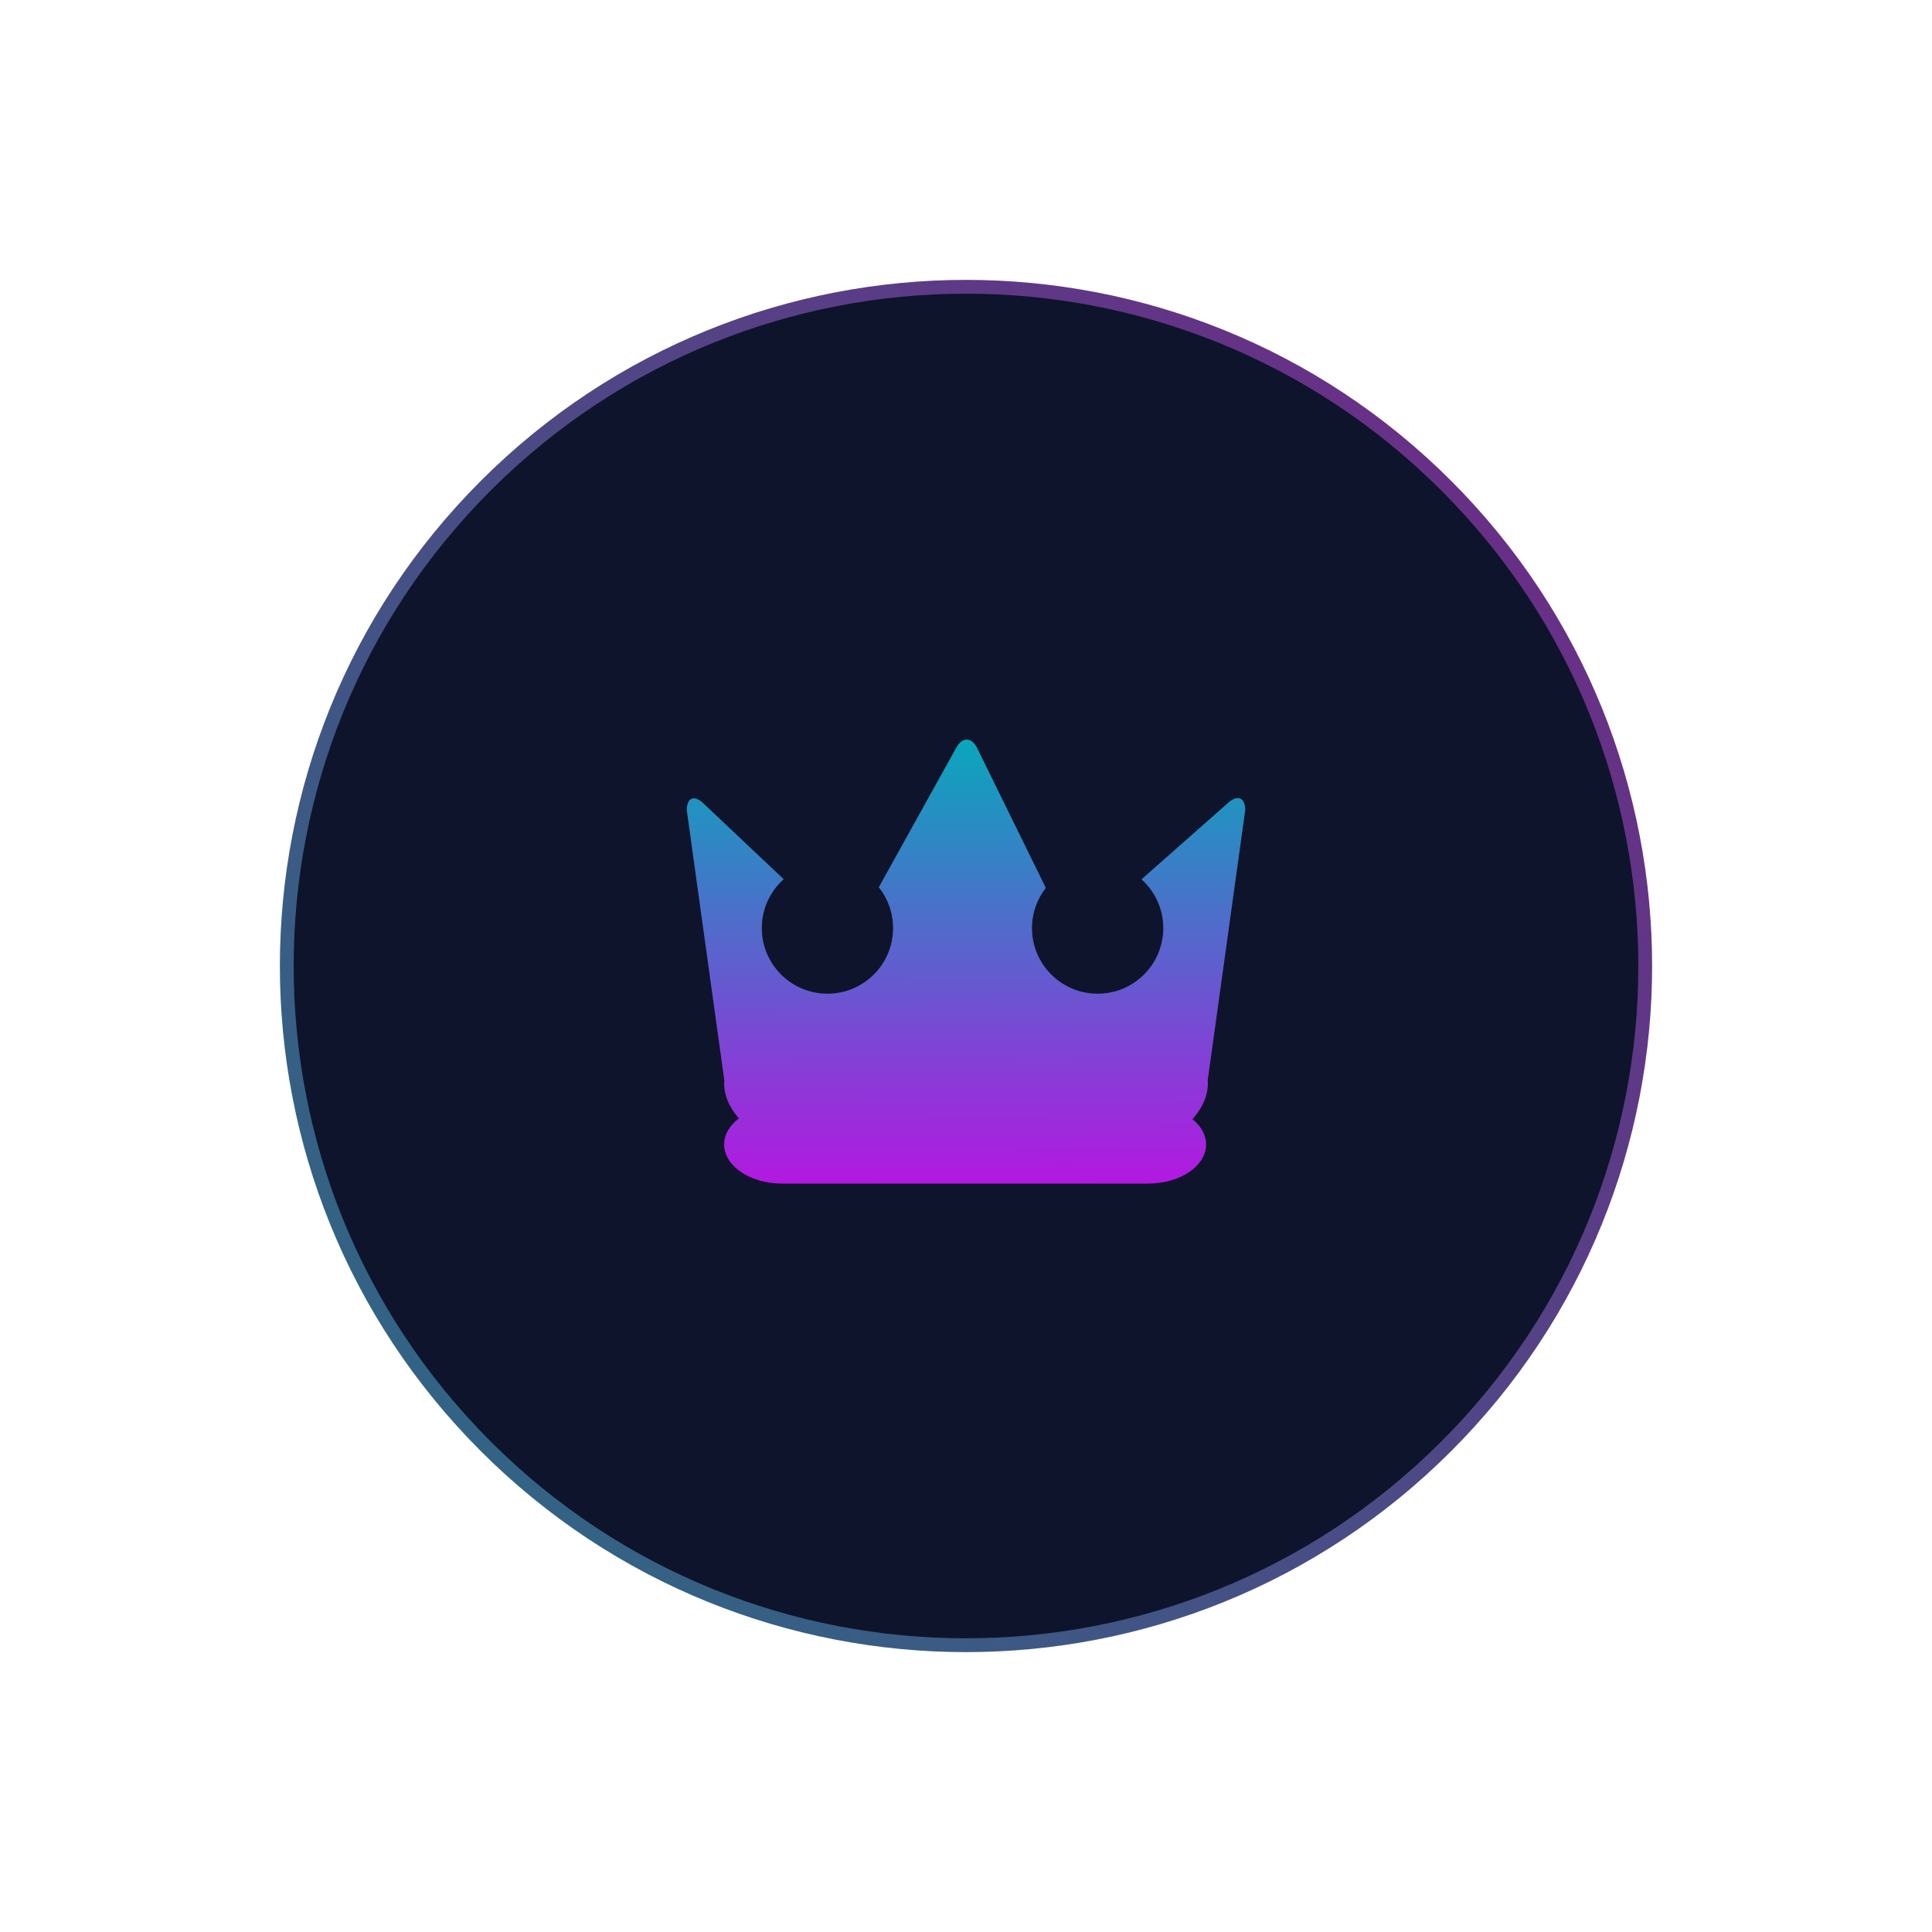
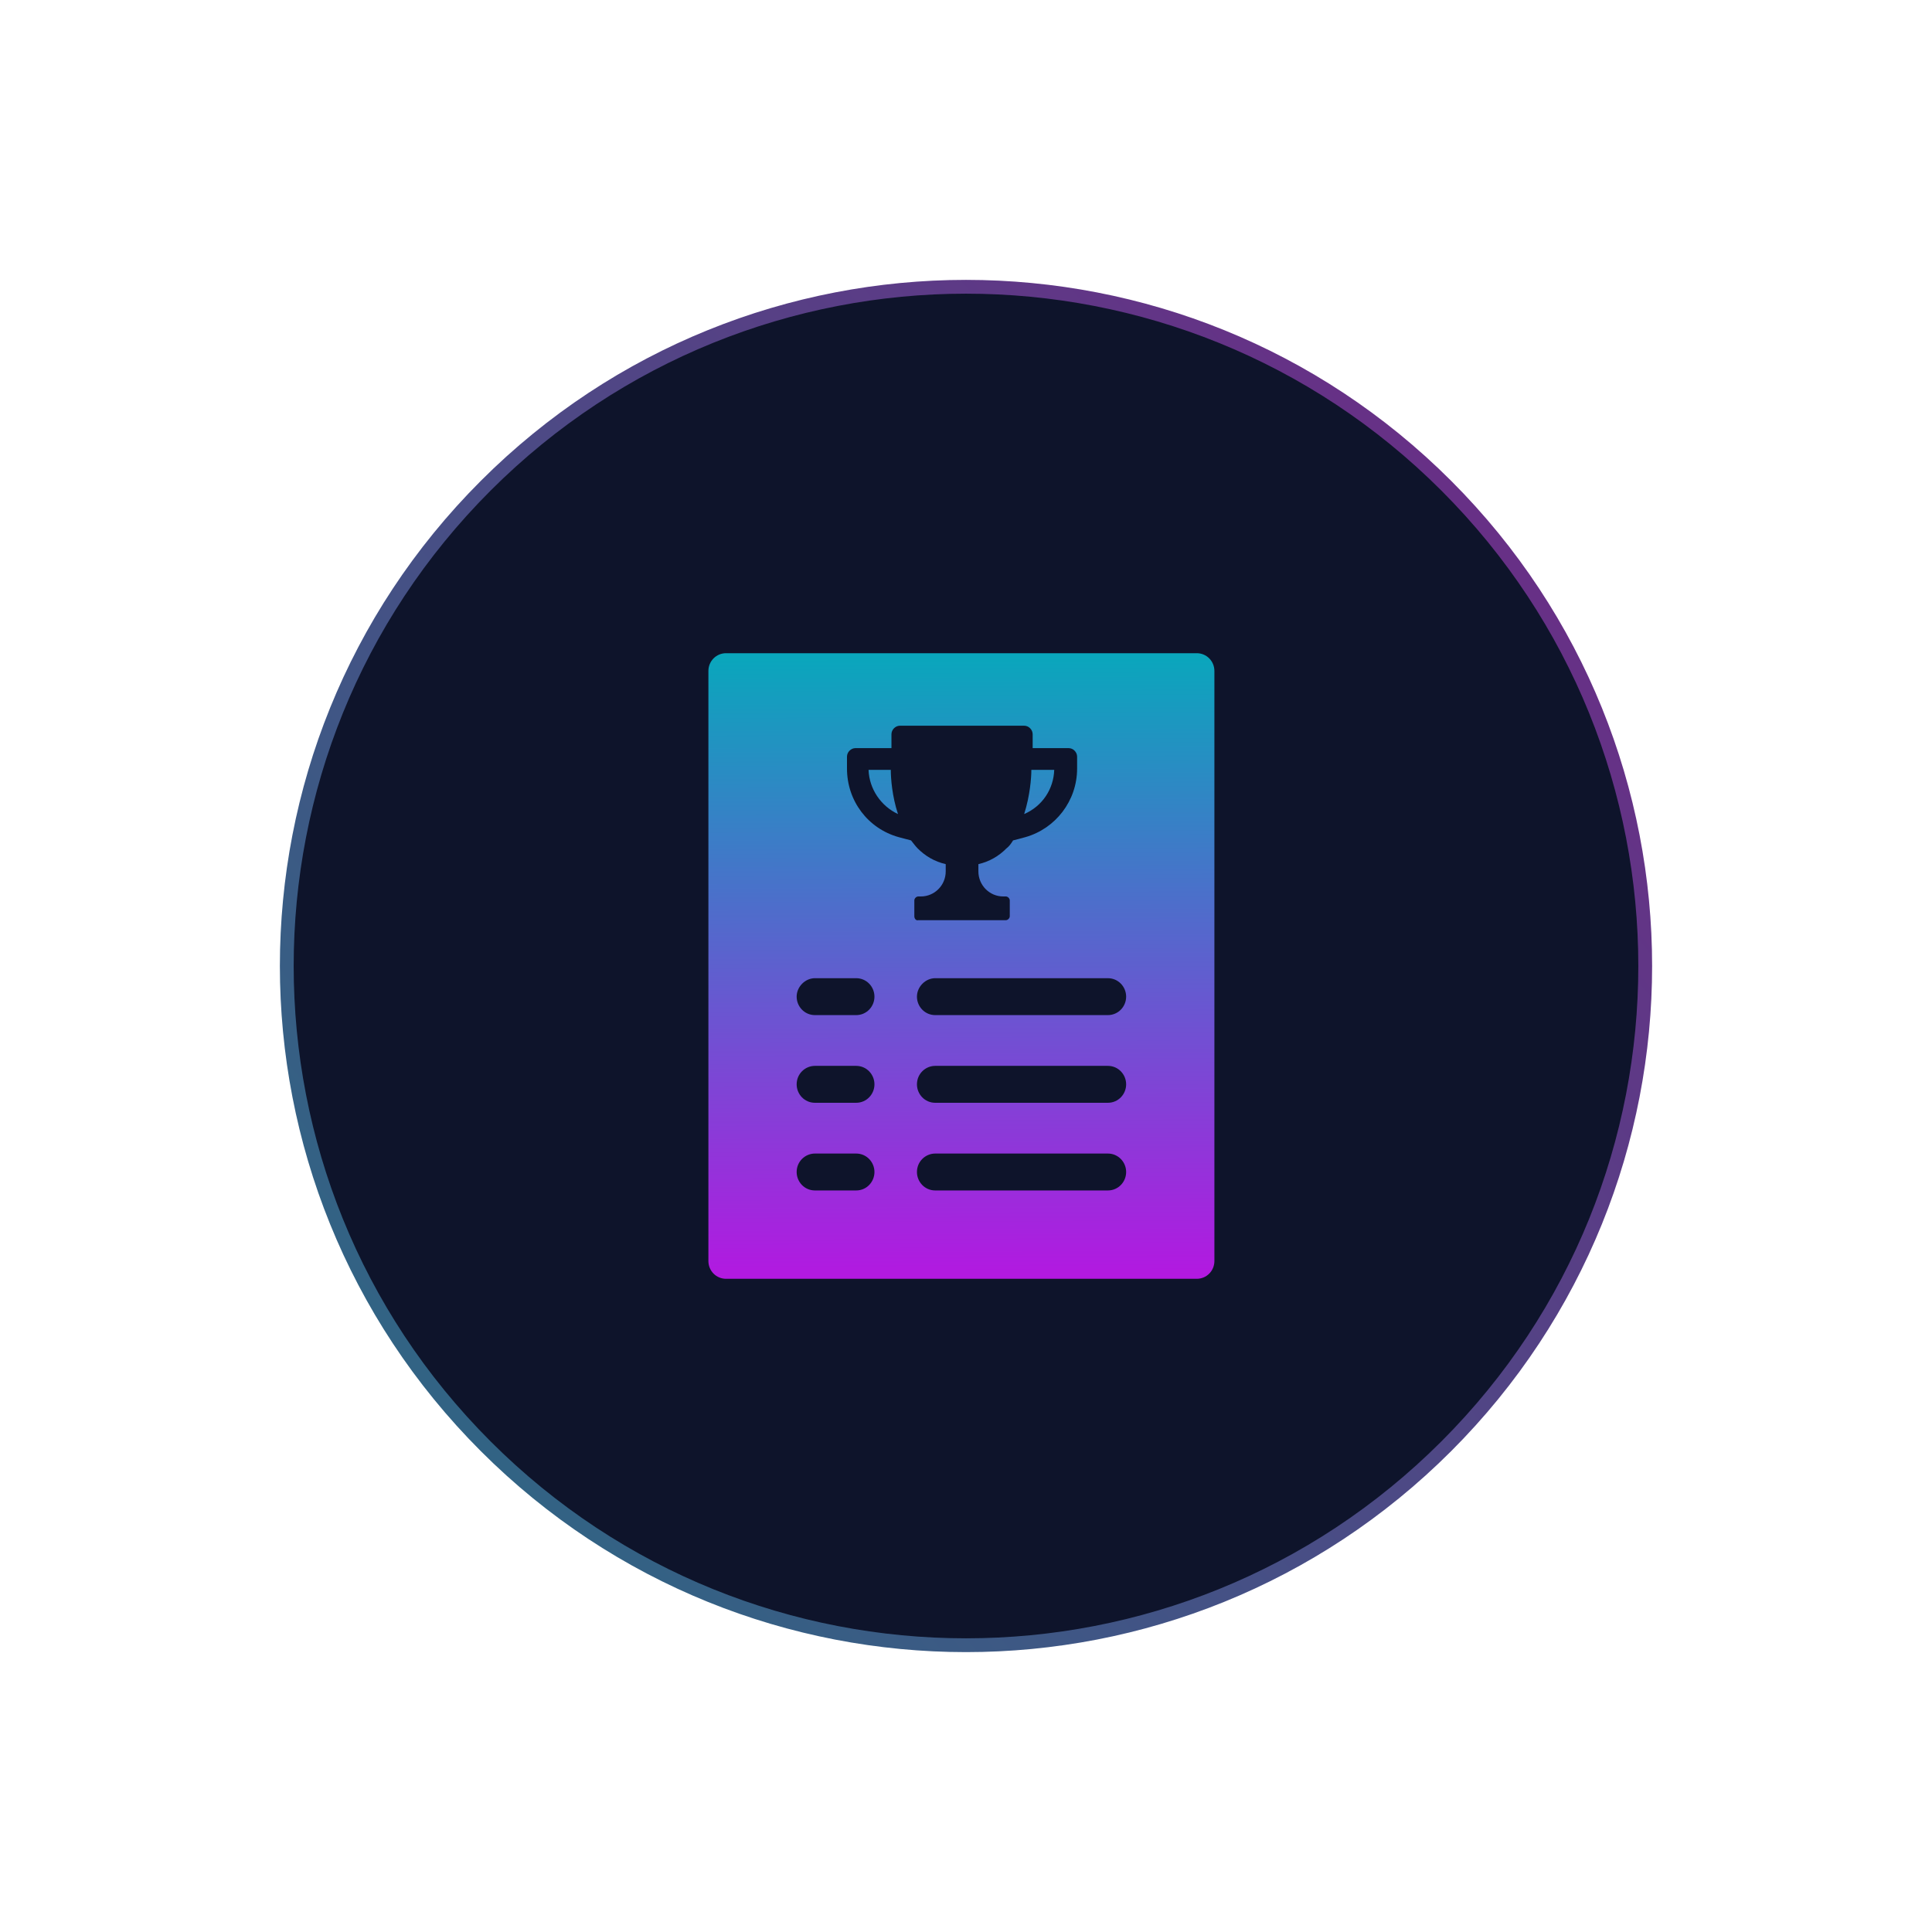
<svg xmlns="http://www.w3.org/2000/svg" width="210" height="210" viewBox="0 0 210 210" fill="none">
  <path d="M52.795 157.204C23.964 128.373 23.964 81.627 52.795 52.795C81.627 23.964 128.373 23.964 157.204 52.795C186.036 81.627 186.036 128.373 157.204 157.204C128.373 186.036 81.627 186.036 52.795 157.204Z" fill="#0E142B" stroke="url(#paint0_linear_153_13)" stroke-width="1.5" />
-   <path d="M135.353 88.056C135.353 86.716 134.531 86.346 133.527 87.232L124.077 95.579C125.526 96.885 126.443 98.771 126.443 100.875C126.443 104.816 123.248 108.01 119.308 108.01C115.368 108.01 112.174 104.816 112.174 100.875C112.174 99.228 112.737 97.715 113.676 96.507L106.211 81.309C105.62 80.107 104.604 80.081 103.953 81.253L95.521 96.44C96.49 97.658 97.073 99.198 97.073 100.875C97.073 104.815 93.879 108.01 89.938 108.01C85.998 108.01 82.804 104.815 82.804 100.875C82.804 98.763 83.727 96.871 85.186 95.565L76.421 87.291C75.446 86.372 74.648 86.716 74.648 88.055L78.709 117.291C78.709 117.35 78.723 117.405 78.726 117.463C78.721 117.542 78.709 117.619 78.709 117.698C78.709 119.064 79.259 120.367 80.316 121.562C79.32 122.315 78.709 123.305 78.709 124.393C78.709 126.745 81.537 128.652 85.024 128.652H124.785C128.272 128.652 131.098 126.745 131.098 124.393C131.098 123.347 130.538 122.391 129.61 121.649C130.718 120.431 131.292 119.097 131.292 117.698C131.292 117.619 131.279 117.542 131.275 117.463C131.279 117.405 131.292 117.35 131.292 117.292L135.353 88.056Z" fill="url(#paint1_linear_153_13)" />
+   <path d="M114.59 83.683H112.103C112.103 84.543 111.961 86.477 111.322 88.484C113.312 87.624 114.519 85.761 114.59 83.683Z" fill="url(#paint1_linear_153_13)" />
+   <path d="M130.082 71H78.918C77.853 71 77 71.86 77 72.934V137.065C77 138.14 77.853 139 78.918 139L130.082 139C131.147 139 132 138.14 132 137.065V72.935C132 71.86 131.147 71 130.082 71ZM93.059 129.398H88.582C87.446 129.398 86.593 128.467 86.593 127.392C86.593 126.245 87.517 125.385 88.582 125.385H93.059C94.196 125.385 95.049 126.317 95.049 127.392C95.049 128.467 94.196 129.398 93.059 129.398ZM93.059 119.868H88.582C87.446 119.868 86.593 118.937 86.593 117.862C86.593 116.715 87.517 115.855 88.582 115.855H93.059C94.196 115.855 95.049 116.787 95.049 117.862C95.049 118.937 94.196 119.868 93.059 119.868ZM93.059 110.338H88.582C87.446 110.338 86.593 109.407 86.593 108.332C86.593 107.257 87.517 106.325 88.582 106.325H93.059C94.196 106.325 95.049 107.257 95.049 108.332C95.049 109.407 94.196 110.338 93.059 110.338ZM99.384 99.59V97.87C99.384 97.655 99.597 97.441 99.81 97.441H100.094C101.586 97.441 102.795 96.222 102.795 94.718V93.929C101.587 93.643 100.592 93.07 99.739 92.21C99.526 91.995 99.313 91.708 99.028 91.35L97.678 90.992C94.338 90.06 92.064 87.051 92.064 83.54V82.25C92.064 81.748 92.491 81.318 92.988 81.318H96.897V79.813C96.897 79.312 97.323 78.882 97.82 78.882H111.322C111.819 78.882 112.246 79.311 112.246 79.813V81.318H116.154C116.651 81.318 117.078 81.748 117.078 82.25L117.077 83.54C117.077 87.051 114.732 90.06 111.464 90.992L110.113 91.35C109.9 91.708 109.687 91.995 109.403 92.21C108.55 93.069 107.555 93.643 106.347 93.929V94.718C106.347 96.222 107.555 97.441 109.048 97.441H109.332C109.545 97.441 109.758 97.656 109.758 97.87V99.59C109.758 99.805 109.545 100.02 109.332 100.02H99.81C99.597 100.092 99.384 99.877 99.384 99.59ZM120.417 129.398H101.658C100.521 129.398 99.668 128.467 99.668 127.392C99.668 126.245 100.592 125.385 101.658 125.385H120.417C121.554 125.385 122.407 126.317 122.407 127.392C122.407 128.467 121.554 129.398 120.417 129.398ZM120.417 119.868H101.658C100.521 119.868 99.668 118.937 99.668 117.862C99.668 116.715 100.592 115.855 101.658 115.855H120.417C121.554 115.855 122.407 116.787 122.407 117.862C122.407 118.937 121.554 119.868 120.417 119.868ZM120.417 110.338H101.658C100.521 110.338 99.668 109.407 99.668 108.332C99.668 107.257 100.592 106.325 101.658 106.325H120.417C121.554 106.325 122.407 107.257 122.407 108.332C122.407 109.407 121.554 110.338 120.417 110.338Z" fill="url(#paint2_linear_153_13)" />
+   <path d="M94.409 83.683C94.481 85.761 95.76 87.624 97.607 88.484C96.968 86.549 96.826 84.614 96.826 83.683H94.409Z" fill="url(#paint3_linear_153_13)" />
  <defs>
    <linearGradient id="paint0_linear_153_13" x1="3.605" y1="217.146" x2="230.85" y2="31.155" gradientUnits="userSpaceOnUse">
      <stop stop-color="#177D83" />
      <stop offset="1" stop-color="#801887" />
    </linearGradient>
-     <linearGradient id="paint1_linear_153_13" x1="105.138" y1="80.391" x2="105.291" y2="136.886" gradientUnits="userSpaceOnUse">
+     <linearGradient id="paint1_linear_153_13" x1="104.624" y1="71" x2="104.959" y2="150.601" gradientUnits="userSpaceOnUse">
+       <stop stop-color="#09A7BC" />
+       <stop offset="1" stop-color="#D000E7" />
+     </linearGradient>
+     <linearGradient id="paint2_linear_153_13" x1="104.624" y1="71" x2="104.959" y2="150.601" gradientUnits="userSpaceOnUse">
+       <stop stop-color="#09A7BC" />
+       <stop offset="1" stop-color="#D000E7" />
+     </linearGradient>
+     <linearGradient id="paint3_linear_153_13" x1="104.624" y1="71" x2="104.959" y2="150.601" gradientUnits="userSpaceOnUse">
      <stop stop-color="#09A7BC" />
      <stop offset="1" stop-color="#D000E7" />
    </linearGradient>
  </defs>
</svg>
